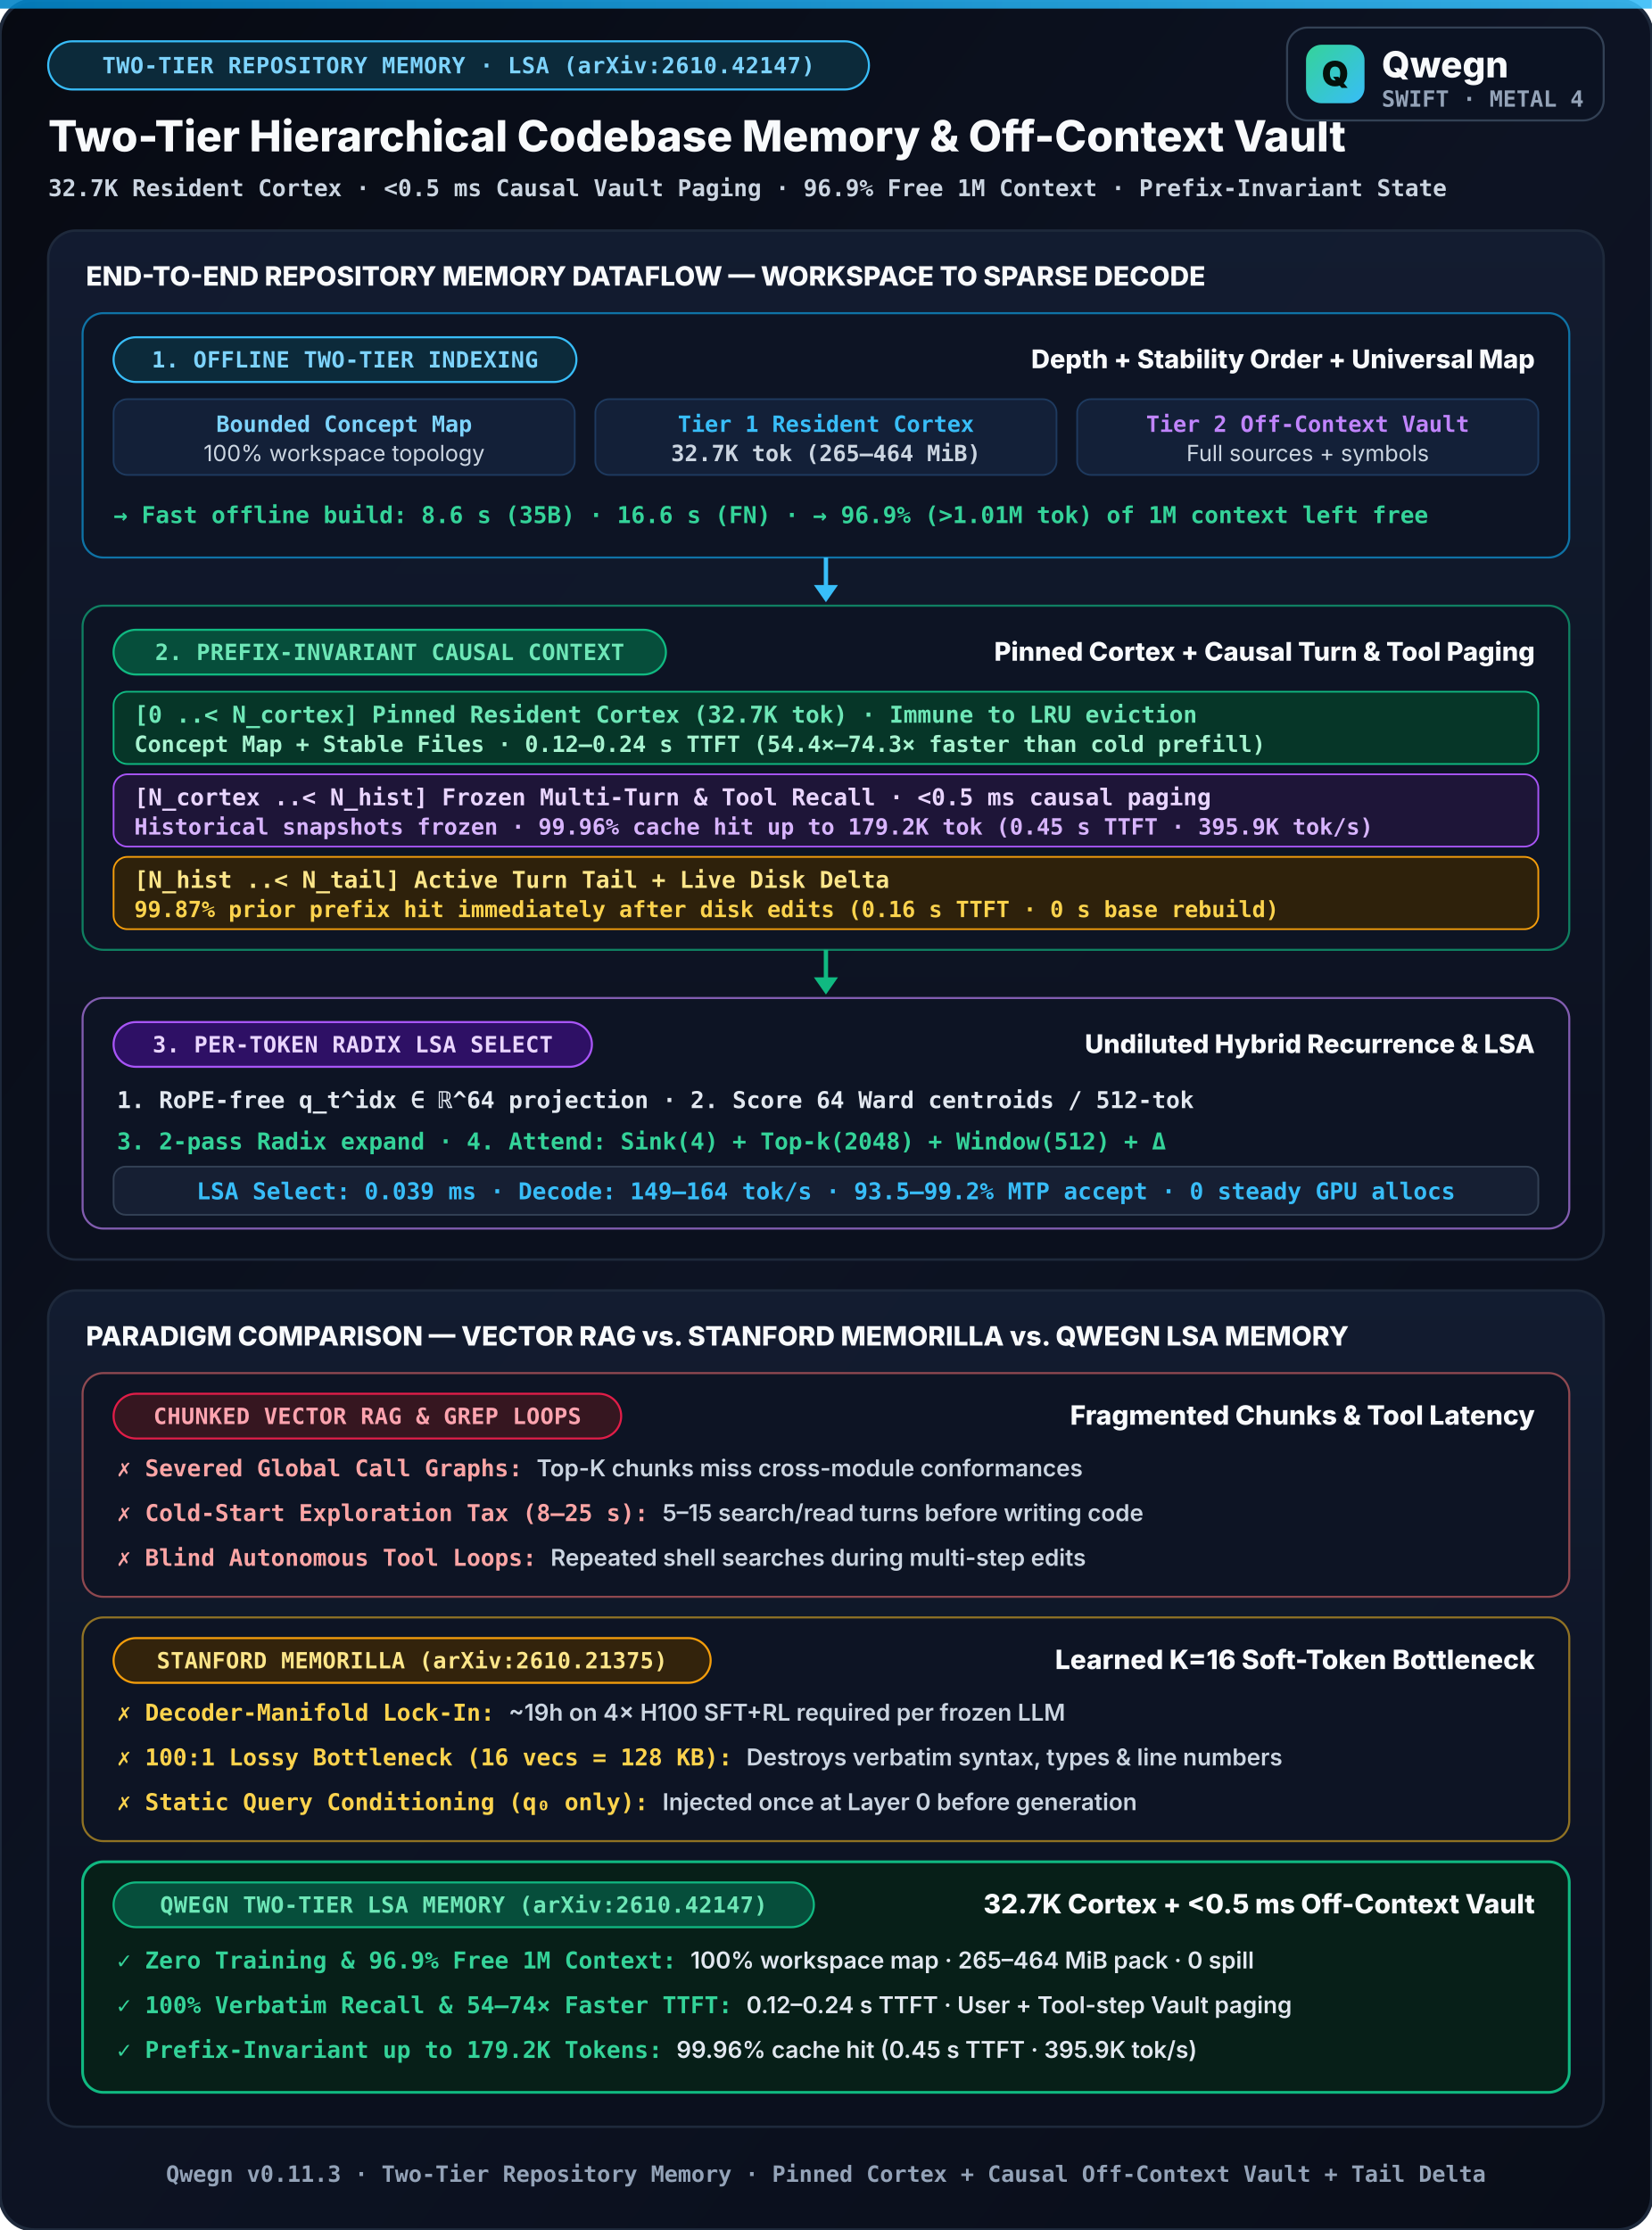
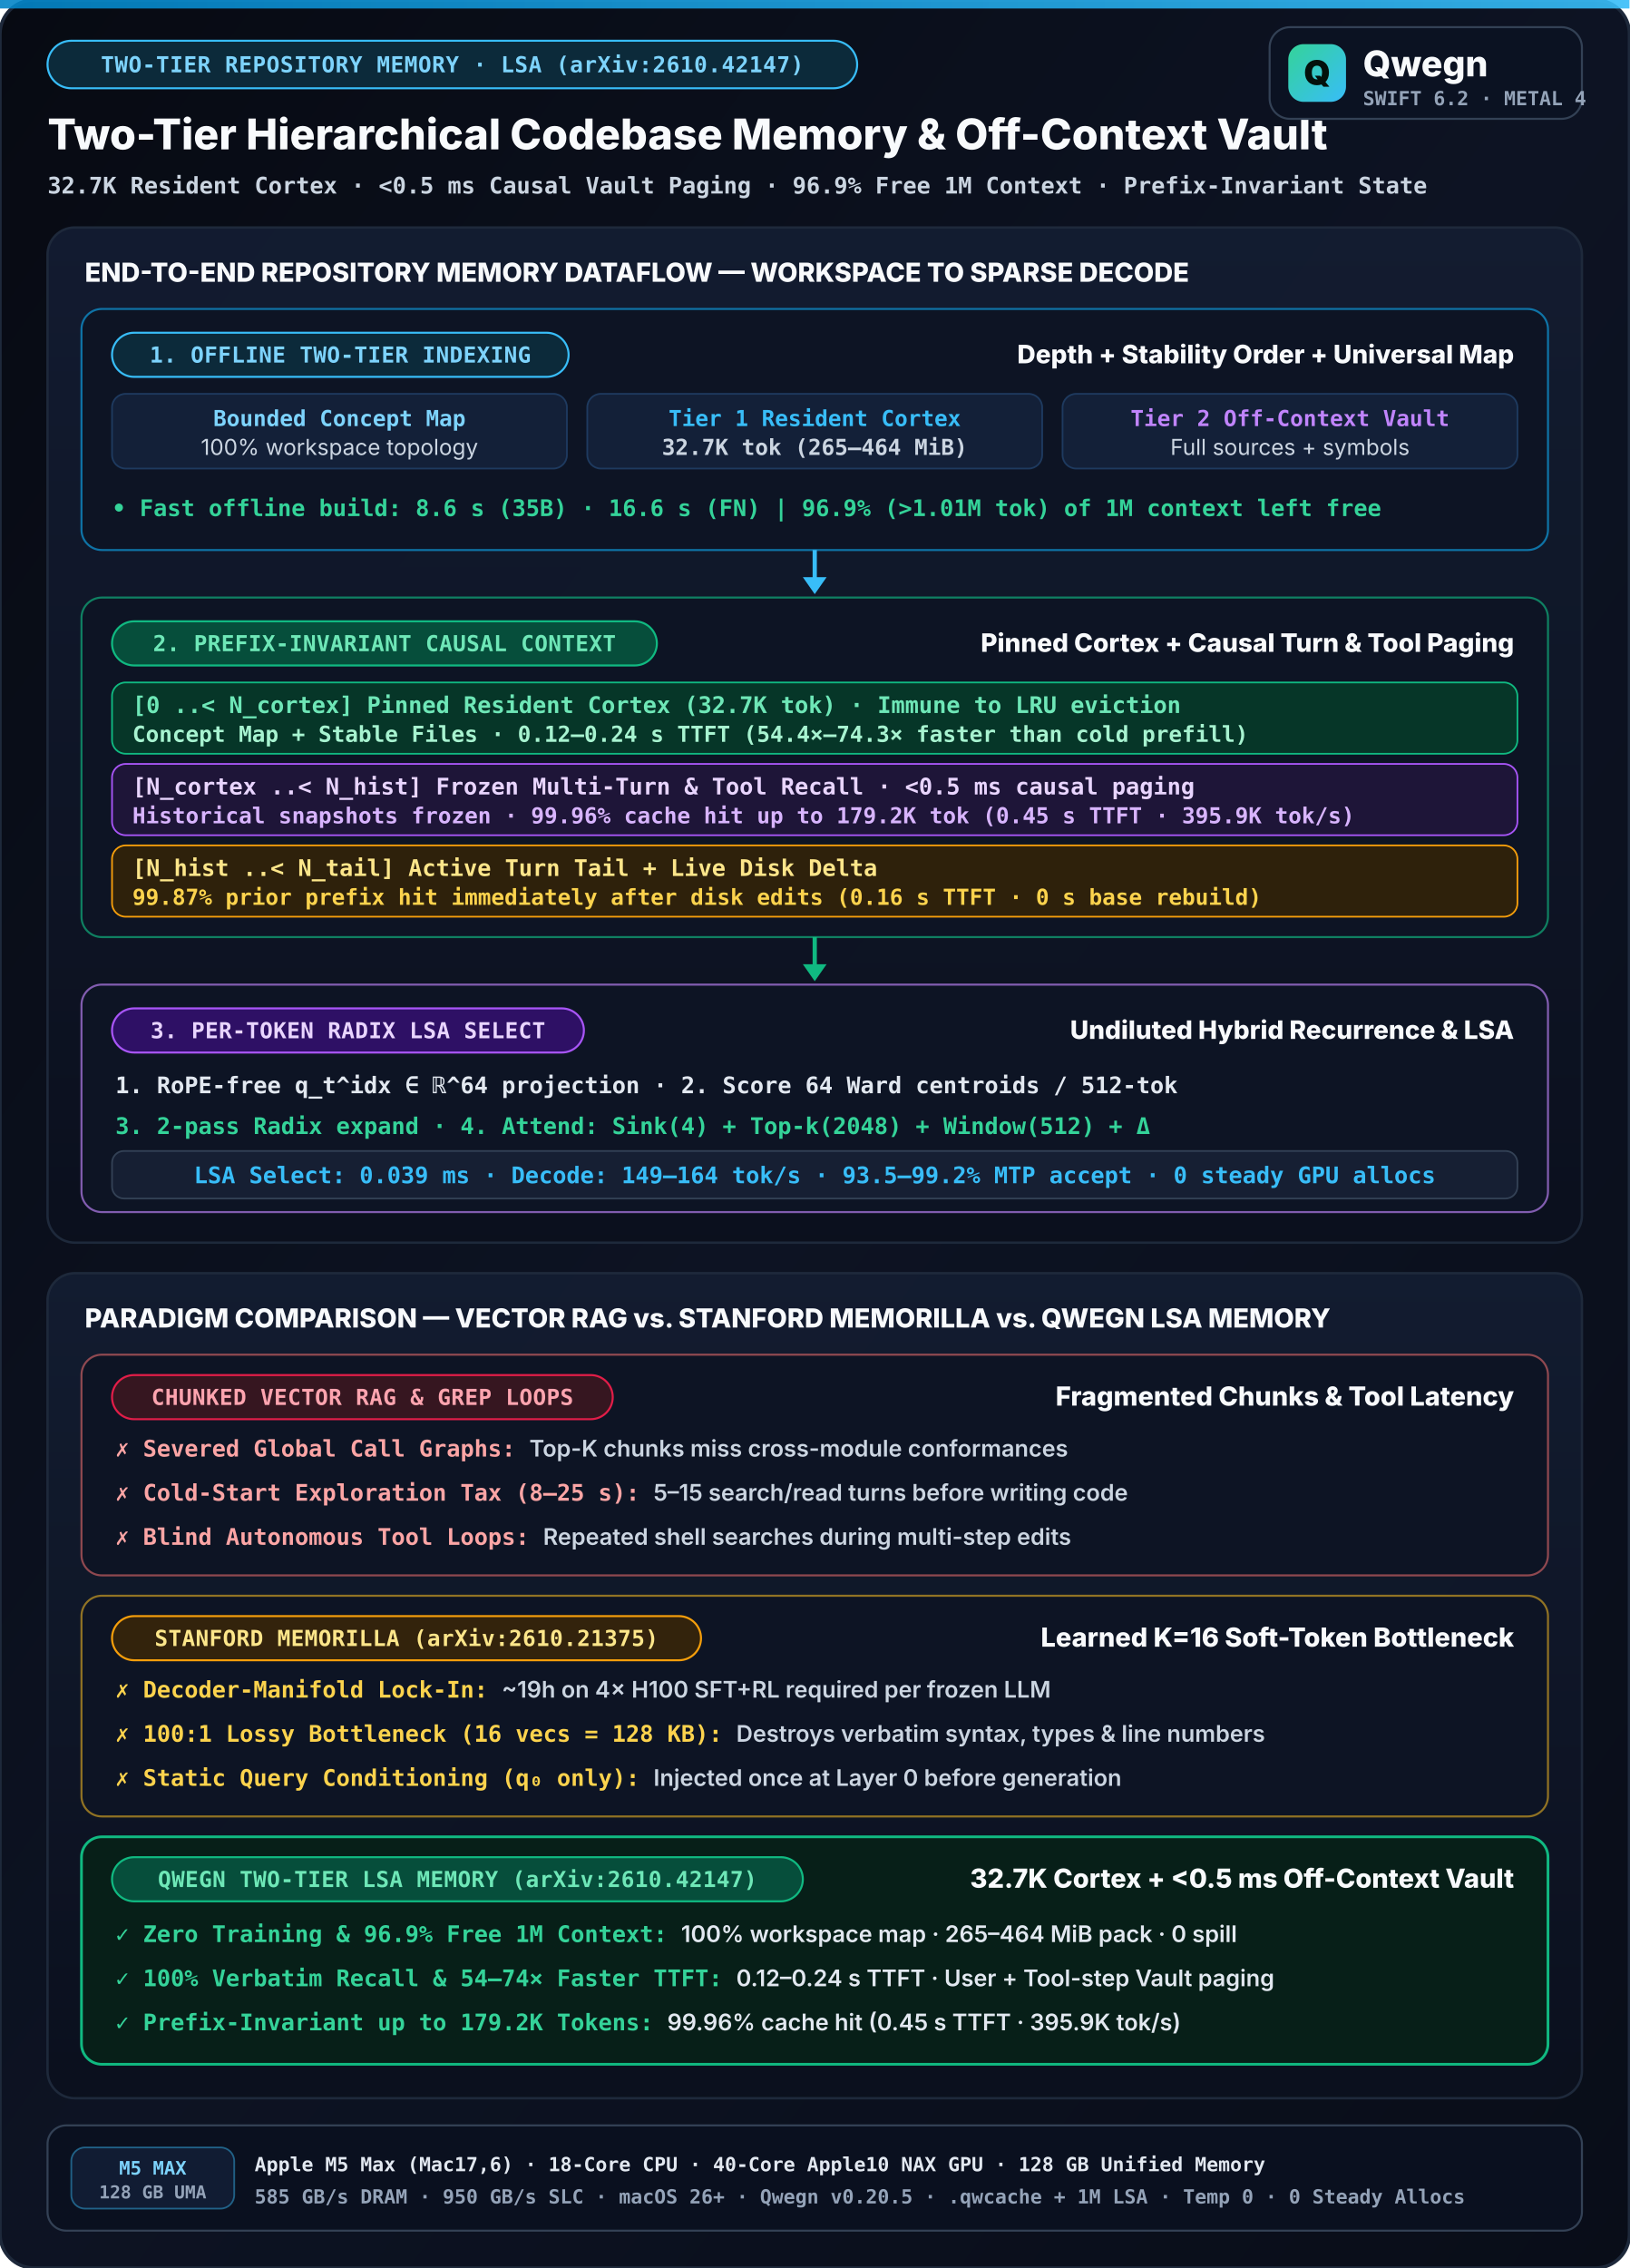
- <svg xmlns="http://www.w3.org/2000/svg" viewBox="0 0 960 1296" width="960" height="1296">
+ <svg xmlns="http://www.w3.org/2000/svg" viewBox="0 0 960 1336" width="960" height="1336">
  <defs>
    <linearGradient id="bg" x1="0" y1="0" x2="1" y2="1">
      <stop offset="0" stop-color="#070a12" />
      <stop offset="0.5" stop-color="#0d1323" />
      <stop offset="1" stop-color="#090d18" />
    </linearGradient>
    <linearGradient id="card" x1="0" y1="0" x2="0" y2="1">
      <stop offset="0" stop-color="#131c31" stop-opacity="0.96" />
      <stop offset="1" stop-color="#0b101d" stop-opacity="0.98" />
    </linearGradient>
    <linearGradient id="cyGrad" x1="0" y1="0" x2="1" y2="0">
      <stop offset="0" stop-color="#0284c7" />
      <stop offset="1" stop-color="#38bdf8" />
    </linearGradient>
    <linearGradient id="mark" x1="0" y1="0" x2="1" y2="1">
      <stop offset="0" stop-color="#34d399" />
      <stop offset="1" stop-color="#38bdf8" />
    </linearGradient>
  </defs>
  <style>
    svg { text-rendering: geometricPrecision; -webkit-font-smoothing: antialiased; }
    .title { font-family: -apple-system, BlinkMacSystemFont, "SF Pro Display", "Segoe UI", Roboto, sans-serif; font-weight: 800; }
    .subtitle { font-family: -apple-system, BlinkMacSystemFont, "SF Pro Text", "Segoe UI", Roboto, sans-serif; font-weight: 500; }
    .sans { font-family: -apple-system, BlinkMacSystemFont, "SF Pro Display", "Inter", "Segoe UI", system-ui, sans-serif; }
    .mono { font-family: "SF Mono", "JetBrains Mono", Menlo, Consolas, monospace; font-weight: 600; }
  </style>
-   <rect width="960" height="1296" rx="20" fill="url(#bg)" stroke="#1e293b" stroke-width="2" />
+   <rect width="960" height="1336" rx="20" fill="url(#bg)" stroke="#1e293b" stroke-width="2" />
  <rect x="0" y="0" width="960" height="5" fill="url(#cyGrad)" opacity="0.9" />
  <g transform="translate(28, 24)">
    <rect x="0.0" y="0.0" width="477" height="28" rx="14.0" fill="#0c2a3a" stroke="#38bdf8" stroke-width="1.2" />
    <text x="238.5" y="18.6" text-anchor="middle" class="mono" font-size="13" font-weight="700" fill="#7dd3fc" letter-spacing="0.3">TWO-TIER REPOSITORY MEMORY · LSA (arXiv:2610.42147)</text>
    <text x="0" y="64" class="sans" font-size="25" font-weight="800" fill="#f8fafc">Two-Tier Hierarchical Codebase Memory &amp; Off-Context Vault</text>
    <text x="0" y="90" class="mono" font-size="13.5" fill="#cbd5e1">32.7K Resident Cortex · &lt;0.5 ms Causal Vault Paging · 96.9% Free 1M Context · Prefix-Invariant State</text>
  </g>
  <g transform="translate(748, 16)">
    <rect width="184" height="54" rx="12" fill="#0b1222" stroke="#334155" stroke-width="1.2" />
    <rect x="11" y="10" width="34" height="34" rx="9" fill="url(#mark)" />
    <text x="28" y="34" text-anchor="middle" class="sans" font-size="20" font-weight="900" fill="#04110c">Q</text>
    <text x="55" y="29" class="sans" font-size="21" font-weight="800" fill="#f8fafc">Qwegn</text>
-     <text x="55" y="46" class="mono" font-size="13" font-weight="700" fill="#94a3b8">SWIFT · METAL 4</text>
+     <text x="55" y="46" class="mono" font-size="11.5" font-weight="700" fill="#94a3b8">SWIFT 6.2 · METAL 4</text>
  </g>
  <g transform="translate(28, 134)">
    <rect width="904" height="598" rx="16" fill="url(#card)" stroke="#1e293b" stroke-width="1.4" />
    <text x="22" y="32" class="sans" font-size="15.5" font-weight="800" fill="#f8fafc">END-TO-END REPOSITORY MEMORY DATAFLOW — WORKSPACE TO SPARSE DECODE</text>
    <g transform="translate(20, 48)">
      <rect width="864" height="142" rx="12" fill="#0d1424" stroke="#0ea5e9" stroke-opacity="0.65" stroke-width="1.2" />
      <rect x="18.0" y="14.0" width="269" height="26" rx="13.0" fill="#0c2a3a" stroke="#38bdf8" stroke-width="1.2" />
      <text x="152.5" y="31.6" text-anchor="middle" class="mono" font-size="13" font-weight="700" fill="#7dd3fc" letter-spacing="0.2">1. OFFLINE TWO-TIER INDEXING</text>
      <text x="844" y="32" text-anchor="end" class="sans" font-size="15" font-weight="800" fill="#f8fafc">Depth + Stability Order + Universal Map</text>
      <rect x="18" y="50" width="268" height="44" rx="8" fill="#132038" stroke="#1e3a5f" />
      <text x="152" y="69" text-anchor="middle" class="mono" font-size="13" fill="#7dd3fc">Bounded Concept Map</text>
      <text x="152" y="86" text-anchor="middle" class="sans" font-size="13" fill="#cbd5e1">100% workspace topology</text>
      <rect x="298" y="50" width="268" height="44" rx="8" fill="#132038" stroke="#1e3a5f" />
      <text x="432" y="69" text-anchor="middle" class="mono" font-size="13" fill="#38bdf8">Tier 1 Resident Cortex</text>
      <text x="432" y="86" text-anchor="middle" class="mono" font-size="13" fill="#cbd5e1">32.7K tok (265–464 MiB)</text>
      <rect x="578" y="50" width="268" height="44" rx="8" fill="#132038" stroke="#1e3a5f" />
      <text x="712" y="69" text-anchor="middle" class="mono" font-size="13" fill="#c084fc">Tier 2 Off-Context Vault</text>
      <text x="712" y="86" text-anchor="middle" class="sans" font-size="13" fill="#cbd5e1">Full sources + symbols</text>
-       <text x="18" y="122" class="mono" font-size="13.5" fill="#34d399">→ Fast offline build: 8.6 s (35B) · 16.6 s (FN)   ·   → 96.9% (&gt;1.01M tok) of 1M context left free</text>
+       <text x="18" y="122" class="mono" font-size="13.5" fill="#34d399">• Fast offline build: 8.6 s (35B) · 16.6 s (FN)   |   96.9% (&gt;1.01M tok) of 1M context left free</text>
    </g>
    <line x1="452" y1="190" x2="452" y2="210" stroke="#38bdf8" stroke-width="2.5" />
    <polygon points="445,206 452,216 459,206" fill="#38bdf8" />
    <g transform="translate(20, 218)">
      <rect width="864" height="200" rx="12" fill="#0d1424" stroke="#10b981" stroke-opacity="0.65" stroke-width="1.2" />
      <rect x="18.0" y="14.0" width="321" height="26" rx="13.0" fill="#064e3b" stroke="#10b981" stroke-width="1.2" />
      <text x="178.5" y="31.6" text-anchor="middle" class="mono" font-size="13" font-weight="700" fill="#6ee7b7" letter-spacing="0.2">2. PREFIX-INVARIANT CAUSAL CONTEXT</text>
      <text x="844" y="32" text-anchor="end" class="sans" font-size="15" font-weight="800" fill="#f8fafc">Pinned Cortex + Causal Turn &amp; Tool Paging</text>
      <rect x="18" y="50" width="828" height="42" rx="8" fill="#063628" stroke="#10b981" />
      <text x="30" y="68" class="mono" font-size="13.5" font-weight="700" fill="#6ee7b7">[0 ..&lt; N_cortex] Pinned Resident Cortex (32.7K tok) · Immune to LRU eviction</text>
      <text x="30" y="85" class="mono" font-size="13" fill="#a7f3d0">Concept Map + Stable Files · 0.12–0.24 s TTFT (54.4×–74.3× faster than cold prefill)</text>
      <rect x="18" y="98" width="828" height="42" rx="8" fill="#1e1538" stroke="#a855f7" />
      <text x="30" y="116" class="mono" font-size="13.5" font-weight="700" fill="#e9d5ff">[N_cortex ..&lt; N_hist] Frozen Multi-Turn &amp; Tool Recall · &lt;0.5 ms causal paging</text>
      <text x="30" y="133" class="mono" font-size="13" fill="#d8b4fe">Historical snapshots frozen · 99.96% cache hit up to 179.2K tok (0.45 s TTFT · 395.9K tok/s)</text>
      <rect x="18" y="146" width="828" height="42" rx="8" fill="#2e210b" stroke="#f59e0b" />
      <text x="30" y="164" class="mono" font-size="13.5" font-weight="700" fill="#fde68a">[N_hist ..&lt; N_tail] Active Turn Tail + Live Disk Delta</text>
      <text x="30" y="181" class="mono" font-size="13" fill="#fcd34d">99.87% prior prefix hit immediately after disk edits (0.16 s TTFT · 0 s base rebuild)</text>
    </g>
    <line x1="452" y1="418" x2="452" y2="438" stroke="#10b981" stroke-width="2.5" />
    <polygon points="445,434 452,444 459,434" fill="#10b981" />
    <g transform="translate(20, 446)">
      <rect width="864" height="134" rx="12" fill="#0d1424" stroke="#c084fc" stroke-opacity="0.65" stroke-width="1.2" />
      <rect x="18.0" y="14.0" width="278" height="26" rx="13.0" fill="#2e1065" stroke="#a855f7" stroke-width="1.2" />
      <text x="157.0" y="31.6" text-anchor="middle" class="mono" font-size="13" font-weight="700" fill="#e9d5ff" letter-spacing="0.2">3. PER-TOKEN RADIX LSA SELECT</text>
      <text x="844" y="32" text-anchor="end" class="sans" font-size="15" font-weight="800" fill="#f8fafc">Undiluted Hybrid Recurrence &amp; LSA</text>
      <text x="20" y="64" class="mono" font-size="13.5" fill="#e2e8f0">1. RoPE-free q_t^idx ∈ ℝ^64 projection · 2. Score 64 Ward centroids / 512-tok</text>
      <text x="20" y="88" class="mono" font-size="13.5" fill="#34d399">3. 2-pass Radix expand · 4. Attend: Sink(4) + Top-k(2048) + Window(512) + Δ</text>
      <rect x="18" y="98" width="828" height="28" rx="7" fill="#161f33" stroke="#334155" />
      <text x="432" y="117" text-anchor="middle" class="mono" font-size="13.5" font-weight="800" fill="#38bdf8">LSA Select: 0.039 ms · Decode: 149–164 tok/s · 93.5–99.2% MTP accept · 0 steady GPU allocs</text>
    </g>
  </g>
  <g transform="translate(28, 750)">
    <rect width="904" height="486" rx="16" fill="url(#card)" stroke="#1e293b" stroke-width="1.4" />
    <text x="22" y="32" class="sans" font-size="15.5" font-weight="800" fill="#f8fafc">PARADIGM COMPARISON — VECTOR RAG vs. STANFORD MEMORILLA vs. QWEGN LSA MEMORY</text>
    <g transform="translate(20, 48)">
      <rect width="864" height="130" rx="12" fill="#0d1424" stroke="#f87171" stroke-opacity="0.55" stroke-width="1.2" />
      <rect x="18.0" y="12.0" width="295" height="26" rx="13.0" fill="#361620" stroke="#e11d48" stroke-width="1.2" />
      <text x="165.5" y="29.6" text-anchor="middle" class="mono" font-size="13" font-weight="700" fill="#fda4af" letter-spacing="0.2">CHUNKED VECTOR RAG &amp; GREP LOOPS</text>
      <text x="844" y="30" text-anchor="end" class="sans" font-size="15.5" font-weight="800" fill="#f8fafc">Fragmented Chunks &amp; Tool Latency</text>
      <text x="20" y="60" class="mono" font-size="13.5" fill="#fca5a5">✗ Severed Global Call Graphs: <tspan class="sans" fill="#cbd5e1">Top-K chunks miss cross-module conformances</tspan>
      </text>
      <text x="20" y="86" class="mono" font-size="13.5" fill="#fca5a5">✗ Cold-Start Exploration Tax (8–25 s): <tspan class="sans" fill="#cbd5e1">5–15 search/read turns before writing code</tspan>
      </text>
      <text x="20" y="112" class="mono" font-size="13.5" fill="#fca5a5">✗ Blind Autonomous Tool Loops: <tspan class="sans" fill="#cbd5e1">Repeated shell searches during multi-step edits</tspan>
      </text>
    </g>
    <g transform="translate(20, 190)">
      <rect width="864" height="130" rx="12" fill="#0d1424" stroke="#fbbf24" stroke-opacity="0.55" stroke-width="1.2" />
      <rect x="18.0" y="12.0" width="347" height="26" rx="13.0" fill="#33230c" stroke="#f59e0b" stroke-width="1.2" />
      <text x="191.5" y="29.6" text-anchor="middle" class="mono" font-size="13" font-weight="700" fill="#fde68a" letter-spacing="0.2">STANFORD MEMORILLA (arXiv:2610.21375)</text>
      <text x="844" y="30" text-anchor="end" class="sans" font-size="15.5" font-weight="800" fill="#f8fafc">Learned K=16 Soft-Token Bottleneck</text>
      <text x="20" y="60" class="mono" font-size="13.5" fill="#fcd34d">✗ Decoder-Manifold Lock-In: <tspan class="sans" fill="#cbd5e1">~19h on 4× H100 SFT+RL required per frozen LLM</tspan>
      </text>
      <text x="20" y="86" class="mono" font-size="13.5" fill="#fcd34d">✗ 100:1 Lossy Bottleneck (16 vecs = 128 KB): <tspan class="sans" fill="#cbd5e1">Destroys verbatim syntax, types &amp; line numbers</tspan>
      </text>
      <text x="20" y="112" class="mono" font-size="13.5" fill="#fcd34d">✗ Static Query Conditioning (q₀ only): <tspan class="sans" fill="#cbd5e1">Injected once at Layer 0 before generation</tspan>
      </text>
    </g>
    <g transform="translate(20, 332)">
      <rect width="864" height="134" rx="12" fill="#071f18" stroke="#10b981" stroke-width="1.6" />
      <rect x="18.0" y="12.0" width="407" height="26" rx="13.0" fill="#064e3b" stroke="#10b981" stroke-width="1.2" />
      <text x="221.5" y="29.6" text-anchor="middle" class="mono" font-size="13" font-weight="700" fill="#6ee7b7" letter-spacing="0.2">QWEGN TWO-TIER LSA MEMORY (arXiv:2610.42147)</text>
      <text x="844" y="30" text-anchor="end" class="sans" font-size="15.5" font-weight="800" fill="#f8fafc">32.7K Cortex + &lt;0.5 ms Off-Context Vault</text>
      <text x="20" y="62" class="mono" font-size="13.5" fill="#34d399">✓ Zero Training &amp; 96.9% Free 1M Context: <tspan class="sans" fill="#e2e8f0">100% workspace map · 265–464 MiB pack · 0 spill</tspan>
      </text>
      <text x="20" y="88" class="mono" font-size="13.5" fill="#34d399">✓ 100% Verbatim Recall &amp; 54–74× Faster TTFT: <tspan class="sans" fill="#e2e8f0">0.12–0.24 s TTFT · User + Tool-step Vault paging</tspan>
      </text>
      <text x="20" y="114" class="mono" font-size="13.5" fill="#34d399">✓ Prefix-Invariant up to 179.2K Tokens: <tspan class="sans" fill="#e2e8f0">99.96% cache hit (0.45 s TTFT · 395.9K tok/s)</tspan>
      </text>
    </g>
  </g>
-   <text x="480" y="1268" text-anchor="middle" class="mono" font-size="13" fill="#94a3b8">Qwegn v0.11.3 · Two-Tier Repository Memory · Pinned Cortex + Causal Off-Context Vault + Tail Delta</text>
+   <g transform="translate(28, 1252)">
+     <rect width="904" height="62" rx="11" fill="#0a101f" stroke="#334155" stroke-width="1.2" />
+     <rect x="14" y="13" width="96" height="36" rx="8" fill="#111c33" stroke="#38bdf8" stroke-opacity="0.45" stroke-width="1" />
+     <text x="62" y="29" text-anchor="middle" class="mono" font-size="11" font-weight="800" fill="#7dd3fc">M5 MAX</text>
+     <text x="62" y="43" text-anchor="middle" class="mono" font-size="10.5" fill="#94a3b8">128 GB UMA</text>
+     <text x="122" y="27" class="mono" font-size="11.5" font-weight="700" fill="#e2e8f0">Apple M5 Max (Mac17,6) · 18-Core CPU · 40-Core Apple10 NAX GPU · 128 GB Unified Memory</text>
+     <text x="122" y="46" class="mono" font-size="11.5" fill="#94a3b8">585 GB/s DRAM · 950 GB/s SLC · macOS 26+ · Qwegn v0.20.5 · .qwcache + 1M LSA · Temp 0 · 0 Steady Allocs</text>
+   </g>
</svg>
